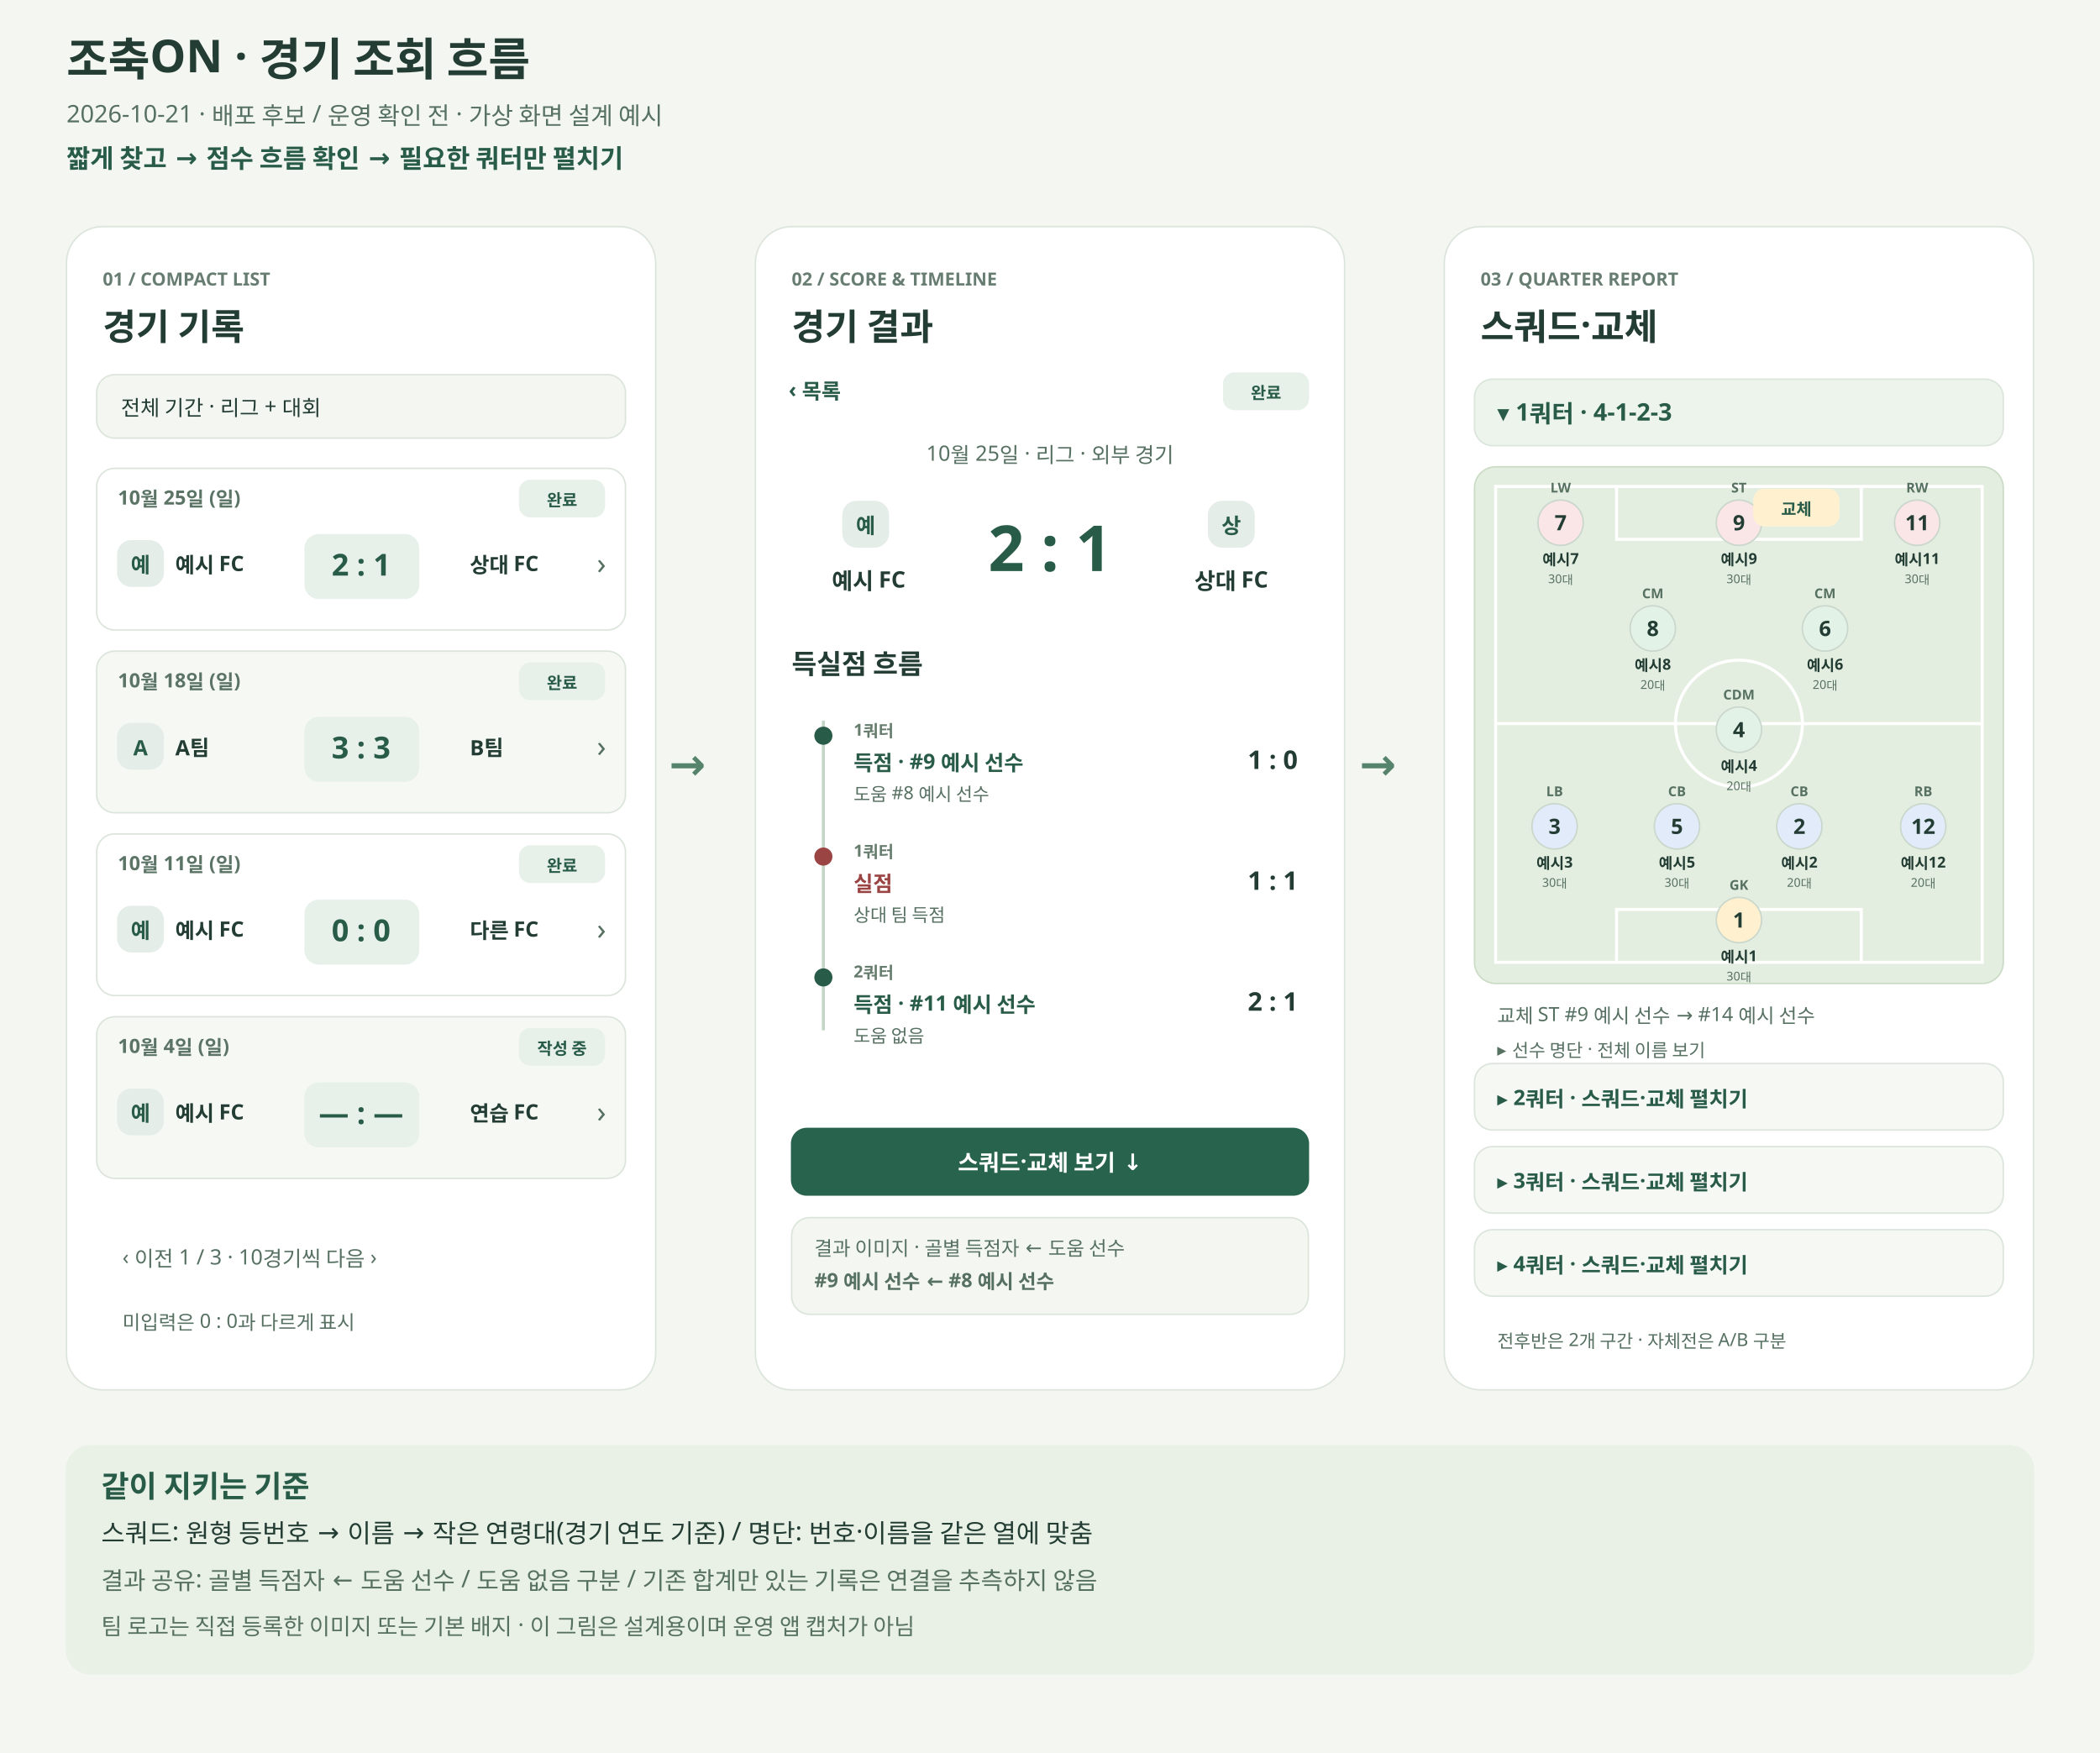
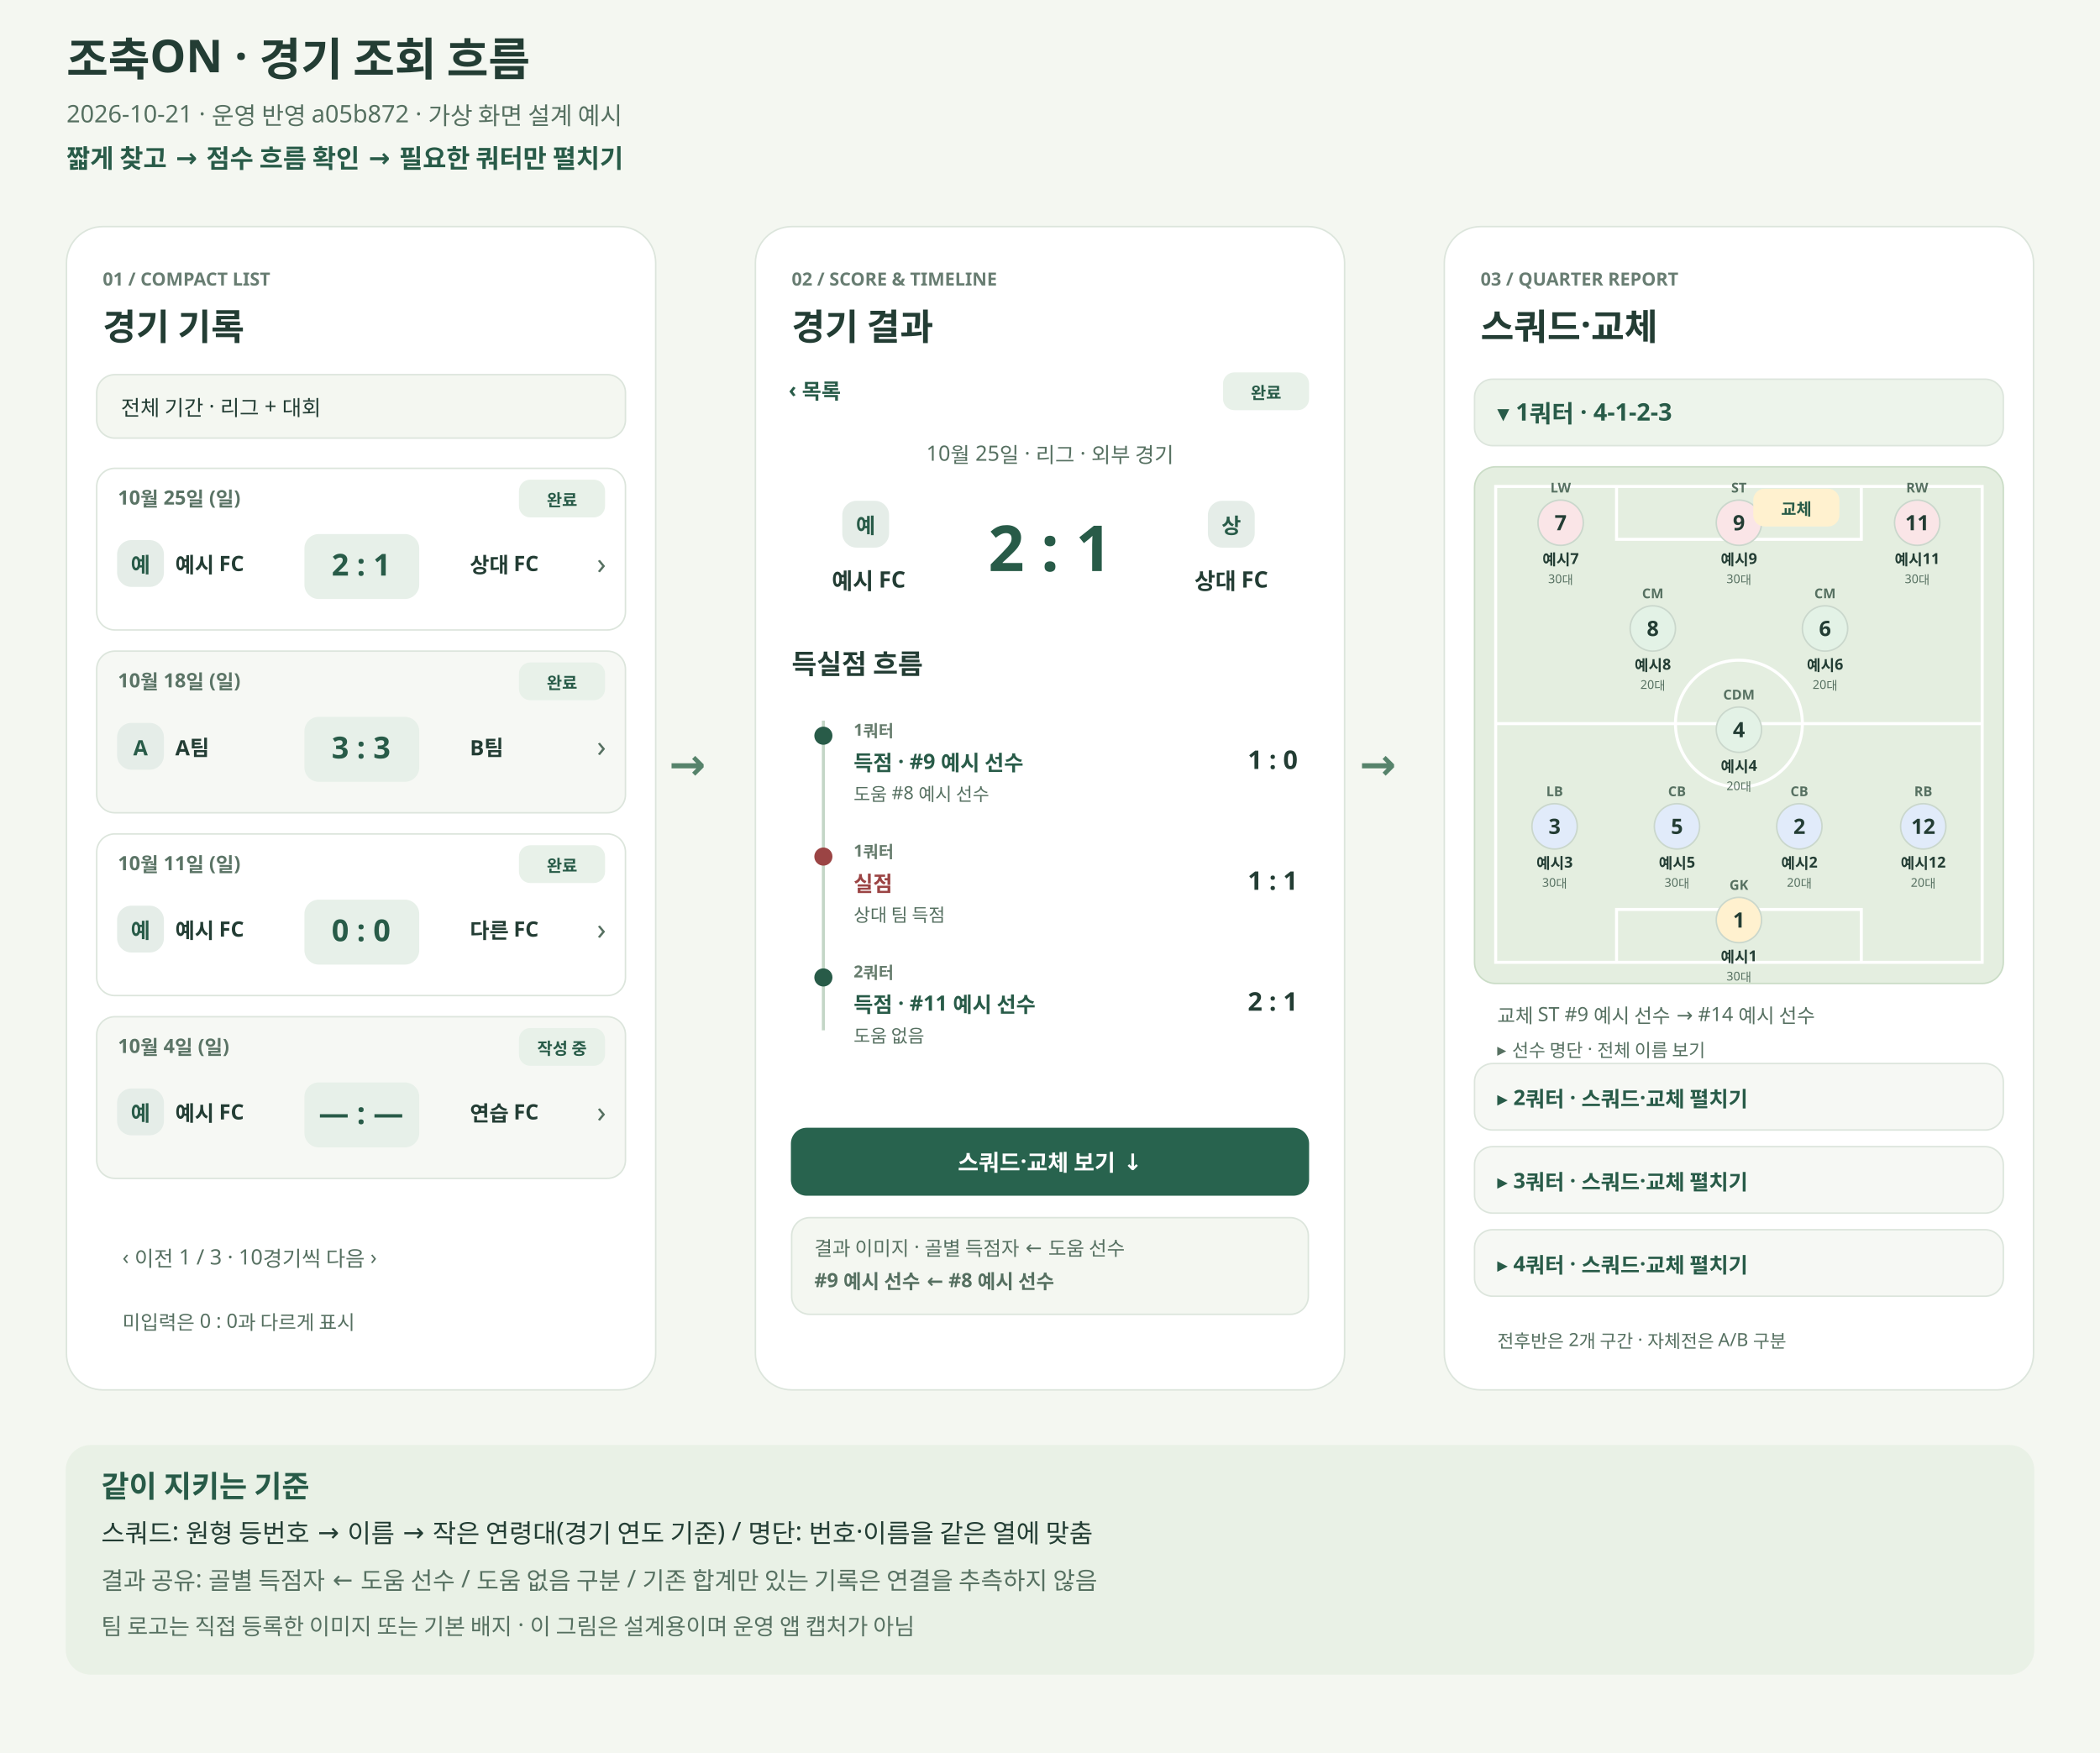
<svg xmlns="http://www.w3.org/2000/svg" width="1390" height="1160" viewBox="0 0 1390 1160" role="img" aria-labelledby="title desc">
  <g font-family="Malgun Gothic,Apple SD Gothic Neo,sans-serif">
    <rect x="0" y="0" width="1390" height="1160" rx="0" fill="#f4f7f1" stroke="#f4f7f1" />
    <text x="44" y="50" font-size="30" fill="#233d34" font-weight="800" text-anchor="start">조축ON · 경기 조회 흐름</text>
-     <text x="44" y="81" font-size="16" fill="#567061" font-weight="400" text-anchor="start">2026-10-21 · 배포 후보 / 운영 확인 전 · 가상 화면 설계 예시</text>
+     <text x="44" y="81" font-size="16" fill="#567061" font-weight="400" text-anchor="start">2026-10-21 · 운영 반영 a05b872 · 가상 화면 설계 예시</text>
    <text x="44" y="111" font-size="17" fill="#285b48" font-weight="600" text-anchor="start">짧게 찾고 → 점수 흐름 확인 → 필요한 쿼터만 펼치기</text>
    <rect x="44" y="150" width="390" height="770" rx="24" fill="#fff" stroke="#dce5dc" />
    <text x="68" y="189" font-size="12" fill="#687d72" font-weight="700" text-anchor="start">01 / COMPACT LIST</text>
    <text x="68" y="225" font-size="24" fill="#233d34" font-weight="700" text-anchor="start">경기 기록</text>
    <rect x="64" y="248" width="350" height="42" rx="12" fill="#f4f7f1" stroke="#dce5dc" />
    <text x="80" y="275" font-size="14" fill="#233d34" font-weight="400" text-anchor="start">전체 기간    ·    리그 + 대회</text>
    <rect x="64" y="310" width="350" height="107" rx="12" fill="#fff" stroke="#dce5dc" />
    <text x="78" y="334" font-size="13" fill="#5b7466" font-weight="600" text-anchor="start">10월 25일 (일)</text>
    <rect x="344" y="318" width="56" height="24" rx="7" fill="#e8f1e9" stroke="#e8f1e9" />
    <text x="372" y="335" font-size="11" fill="#285b48" font-weight="700" text-anchor="middle">완료</text>
    <rect x="78" y="358" width="30" height="30" rx="9" fill="#e5ede8" stroke="#e5ede8" />
    <text x="93" y="379" font-size="14" fill="#285b48" font-weight="700" text-anchor="middle">예</text>
    <text x="116" y="379" font-size="14" fill="#233d34" font-weight="700" text-anchor="start">예시 FC</text>
    <rect x="202" y="354" width="75" height="42" rx="9" fill="#e7f0e9" stroke="#e7f0e9" />
    <text x="239" y="381" font-size="20" fill="#285b48" font-weight="800" text-anchor="middle">2 : 1</text>
    <text x="311" y="379" font-size="14" fill="#233d34" font-weight="700" text-anchor="start">상대 FC</text>
    <text x="395" y="380" font-size="20" fill="#567061" font-weight="400" text-anchor="start">›</text>
    <rect x="64" y="431" width="350" height="107" rx="12" fill="#f6f8f4" stroke="#dce5dc" />
    <text x="78" y="455" font-size="13" fill="#5b7466" font-weight="600" text-anchor="start">10월 18일 (일)</text>
    <rect x="344" y="439" width="56" height="24" rx="7" fill="#e8f1e9" stroke="#e8f1e9" />
    <text x="372" y="456" font-size="11" fill="#285b48" font-weight="700" text-anchor="middle">완료</text>
    <rect x="78" y="479" width="30" height="30" rx="9" fill="#e5ede8" stroke="#e5ede8" />
    <text x="93" y="500" font-size="14" fill="#285b48" font-weight="700" text-anchor="middle">A</text>
    <text x="116" y="500" font-size="14" fill="#233d34" font-weight="700" text-anchor="start">A팀</text>
    <rect x="202" y="475" width="75" height="42" rx="9" fill="#e7f0e9" stroke="#e7f0e9" />
    <text x="239" y="502" font-size="20" fill="#285b48" font-weight="800" text-anchor="middle">3 : 3</text>
    <text x="311" y="500" font-size="14" fill="#233d34" font-weight="700" text-anchor="start">B팀</text>
    <text x="395" y="501" font-size="20" fill="#567061" font-weight="400" text-anchor="start">›</text>
    <rect x="64" y="552" width="350" height="107" rx="12" fill="#fff" stroke="#dce5dc" />
    <text x="78" y="576" font-size="13" fill="#5b7466" font-weight="600" text-anchor="start">10월 11일 (일)</text>
    <rect x="344" y="560" width="56" height="24" rx="7" fill="#e8f1e9" stroke="#e8f1e9" />
    <text x="372" y="577" font-size="11" fill="#285b48" font-weight="700" text-anchor="middle">완료</text>
    <rect x="78" y="600" width="30" height="30" rx="9" fill="#e5ede8" stroke="#e5ede8" />
    <text x="93" y="621" font-size="14" fill="#285b48" font-weight="700" text-anchor="middle">예</text>
    <text x="116" y="621" font-size="14" fill="#233d34" font-weight="700" text-anchor="start">예시 FC</text>
    <rect x="202" y="596" width="75" height="42" rx="9" fill="#e7f0e9" stroke="#e7f0e9" />
    <text x="239" y="623" font-size="20" fill="#285b48" font-weight="800" text-anchor="middle">0 : 0</text>
    <text x="311" y="621" font-size="14" fill="#233d34" font-weight="700" text-anchor="start">다른 FC</text>
    <text x="395" y="622" font-size="20" fill="#567061" font-weight="400" text-anchor="start">›</text>
    <rect x="64" y="673" width="350" height="107" rx="12" fill="#f6f8f4" stroke="#dce5dc" />
    <text x="78" y="697" font-size="13" fill="#5b7466" font-weight="600" text-anchor="start">10월 4일 (일)</text>
    <rect x="344" y="681" width="56" height="24" rx="7" fill="#e8f1e9" stroke="#e8f1e9" />
    <text x="372" y="698" font-size="11" fill="#285b48" font-weight="700" text-anchor="middle">작성 중</text>
    <rect x="78" y="721" width="30" height="30" rx="9" fill="#e5ede8" stroke="#e5ede8" />
    <text x="93" y="742" font-size="14" fill="#285b48" font-weight="700" text-anchor="middle">예</text>
    <text x="116" y="742" font-size="14" fill="#233d34" font-weight="700" text-anchor="start">예시 FC</text>
    <rect x="202" y="717" width="75" height="42" rx="9" fill="#e7f0e9" stroke="#e7f0e9" />
    <text x="239" y="744" font-size="20" fill="#285b48" font-weight="800" text-anchor="middle">— : —</text>
    <text x="311" y="742" font-size="14" fill="#233d34" font-weight="700" text-anchor="start">연습 FC</text>
    <text x="395" y="743" font-size="20" fill="#567061" font-weight="400" text-anchor="start">›</text>
    <text x="81" y="837" font-size="14" fill="#567061" font-weight="400" text-anchor="start">‹ 이전       1 / 3 · 10경기씩       다음 ›</text>
    <text x="81" y="880" font-size="13" fill="#567061" font-weight="400" text-anchor="start">미입력은 0 : 0과 다르게 표시</text>
    <text x="455" y="516" font-size="29" fill="#56836b" font-weight="700" text-anchor="middle">→</text>
    <rect x="500" y="150" width="390" height="770" rx="24" fill="#fff" stroke="#dce5dc" />
    <text x="524" y="189" font-size="12" fill="#687d72" font-weight="700" text-anchor="start">02 / SCORE &amp; TIMELINE</text>
    <text x="524" y="225" font-size="24" fill="#233d34" font-weight="700" text-anchor="start">경기 결과</text>
    <text x="522" y="263" font-size="14" fill="#285b48" font-weight="600" text-anchor="start">‹ 목록</text>
    <rect x="810" y="247" width="56" height="24" rx="7" fill="#e8f1e9" stroke="#e8f1e9" />
    <text x="838" y="264" font-size="11" fill="#285b48" font-weight="700" text-anchor="middle">완료</text>
    <text x="695" y="305" font-size="14" fill="#567061" font-weight="400" text-anchor="middle">10월 25일 · 리그 · 외부 경기</text>
    <rect x="558" y="332" width="30" height="30" rx="9" fill="#e5ede8" stroke="#e5ede8" />
    <text x="573" y="353" font-size="14" fill="#285b48" font-weight="700" text-anchor="middle">예</text>
    <rect x="800" y="332" width="30" height="30" rx="9" fill="#e5ede8" stroke="#e5ede8" />
    <text x="815" y="353" font-size="14" fill="#285b48" font-weight="700" text-anchor="middle">상</text>
    <text x="575" y="390" font-size="15" fill="#233d34" font-weight="700" text-anchor="middle">예시 FC</text>
    <text x="815" y="390" font-size="15" fill="#233d34" font-weight="700" text-anchor="middle">상대 FC</text>
    <text x="695" y="378" font-size="42" fill="#285b48" font-weight="800" text-anchor="middle">2 : 1</text>
    <text x="524" y="446" font-size="18" fill="#233d34" font-weight="700" text-anchor="start">득실점 흐름</text>
    <path d="M545 477V682" stroke="#c3d6c6" stroke-width="2" />
    <circle cx="545" cy="487" r="6" fill="#285b48" />
    <text x="565" y="487" font-size="11" fill="#667c6d" font-weight="600" text-anchor="start">1쿼터</text>
    <text x="565" y="510" font-size="14" fill="#285b48" font-weight="700" text-anchor="start">득점 · #9 예시 선수</text>
    <text x="565" y="530" font-size="12" fill="#567061" font-weight="400" text-anchor="start">도움 #8 예시 선수</text>
    <text x="859" y="509" font-size="17" fill="#233d34" font-weight="700" text-anchor="end">1 : 0</text>
    <circle cx="545" cy="567" r="6" fill="#9b4444" />
    <text x="565" y="567" font-size="11" fill="#667c6d" font-weight="600" text-anchor="start">1쿼터</text>
    <text x="565" y="590" font-size="14" fill="#9b4444" font-weight="700" text-anchor="start">실점</text>
    <text x="565" y="610" font-size="12" fill="#567061" font-weight="400" text-anchor="start">상대 팀 득점</text>
    <text x="859" y="589" font-size="17" fill="#233d34" font-weight="700" text-anchor="end">1 : 1</text>
    <circle cx="545" cy="647" r="6" fill="#285b48" />
    <text x="565" y="647" font-size="11" fill="#667c6d" font-weight="600" text-anchor="start">2쿼터</text>
    <text x="565" y="670" font-size="14" fill="#285b48" font-weight="700" text-anchor="start">득점 · #11 예시 선수</text>
    <text x="565" y="690" font-size="12" fill="#567061" font-weight="400" text-anchor="start">도움 없음</text>
    <text x="859" y="669" font-size="17" fill="#233d34" font-weight="700" text-anchor="end">2 : 1</text>
    <rect x="524" y="747" width="342" height="44" rx="10" fill="#28634e" stroke="#28634e" />
    <text x="695" y="775" font-size="15" fill="#fff" font-weight="700" text-anchor="middle">스쿼드·교체 보기 ↓</text>
    <rect x="524" y="806" width="342" height="64" rx="12" fill="#f4f7f1" stroke="#dce5dc" />
    <text x="539" y="831" font-size="13" fill="#567061" font-weight="400" text-anchor="start">결과 이미지 · 골별 득점자 ← 도움 선수</text>
    <text x="539" y="852" font-size="13" fill="#567061" font-weight="600" text-anchor="start">#9 예시 선수 ← #8 예시 선수</text>
    <text x="912" y="516" font-size="29" fill="#56836b" font-weight="700" text-anchor="middle">→</text>
    <rect x="956" y="150" width="390" height="770" rx="24" fill="#fff" stroke="#dce5dc" />
    <text x="980" y="189" font-size="12" fill="#687d72" font-weight="700" text-anchor="start">03 / QUARTER REPORT</text>
    <text x="980" y="225" font-size="24" fill="#233d34" font-weight="700" text-anchor="start">스쿼드·교체</text>
    <rect x="976" y="251" width="350" height="44" rx="12" fill="#edf4eb" stroke="#dce5dc" />
    <text x="991" y="279" font-size="16" fill="#285b48" font-weight="700" text-anchor="start">▾ 1쿼터  ·  4-1-2-3</text>
    <rect x="976" y="309" width="350" height="342" rx="14" fill="#e4eee0" stroke="#cadcc6" />
    <path d="M990 322H1312V637H990Z M990 479H1312 M1070 322V357H1232V322 M1070 637V602H1232V637" fill="none" stroke="#fff" stroke-width="2" />
    <circle cx="1151" cy="479" r="42" fill="none" stroke="#fff" stroke-width="2" />
    <text x="1033" y="326" font-size="9" fill="#567061" font-weight="700" text-anchor="middle">LW</text>
    <circle cx="1033" cy="346" r="15" fill="#fae5e7" stroke="#cad7cc" />
    <text x="1033" y="351" font-size="14" fill="#233d34" font-weight="800" text-anchor="middle">7</text>
    <text x="1033" y="374" font-size="10" fill="#233d34" font-weight="600" text-anchor="middle">예시7</text>
    <text x="1033" y="386" font-size="8" fill="#567061" font-weight="400" text-anchor="middle">30대</text>
    <text x="1151" y="326" font-size="9" fill="#567061" font-weight="700" text-anchor="middle">ST</text>
    <circle cx="1151" cy="346" r="15" fill="#fae5e7" stroke="#cad7cc" />
    <text x="1151" y="351" font-size="14" fill="#233d34" font-weight="800" text-anchor="middle">9</text>
    <text x="1151" y="374" font-size="10" fill="#233d34" font-weight="600" text-anchor="middle">예시9</text>
    <text x="1151" y="386" font-size="8" fill="#567061" font-weight="400" text-anchor="middle">30대</text>
    <rect x="1161" y="324" width="56" height="24" rx="7" fill="#fff1cf" stroke="#fff1cf" />
    <text x="1189" y="341" font-size="11" fill="#285b48" font-weight="700" text-anchor="middle">교체</text>
    <text x="1269" y="326" font-size="9" fill="#567061" font-weight="700" text-anchor="middle">RW</text>
    <circle cx="1269" cy="346" r="15" fill="#fae5e7" stroke="#cad7cc" />
    <text x="1269" y="351" font-size="14" fill="#233d34" font-weight="800" text-anchor="middle">11</text>
    <text x="1269" y="374" font-size="10" fill="#233d34" font-weight="600" text-anchor="middle">예시11</text>
    <text x="1269" y="386" font-size="8" fill="#567061" font-weight="400" text-anchor="middle">30대</text>
    <text x="1094" y="396" font-size="9" fill="#567061" font-weight="700" text-anchor="middle">CM</text>
    <circle cx="1094" cy="416" r="15" fill="#e3f2e6" stroke="#cad7cc" />
    <text x="1094" y="421" font-size="14" fill="#233d34" font-weight="800" text-anchor="middle">8</text>
    <text x="1094" y="444" font-size="10" fill="#233d34" font-weight="600" text-anchor="middle">예시8</text>
    <text x="1094" y="456" font-size="8" fill="#567061" font-weight="400" text-anchor="middle">20대</text>
    <text x="1208" y="396" font-size="9" fill="#567061" font-weight="700" text-anchor="middle">CM</text>
    <circle cx="1208" cy="416" r="15" fill="#e3f2e6" stroke="#cad7cc" />
    <text x="1208" y="421" font-size="14" fill="#233d34" font-weight="800" text-anchor="middle">6</text>
    <text x="1208" y="444" font-size="10" fill="#233d34" font-weight="600" text-anchor="middle">예시6</text>
    <text x="1208" y="456" font-size="8" fill="#567061" font-weight="400" text-anchor="middle">20대</text>
    <text x="1151" y="463" font-size="9" fill="#567061" font-weight="700" text-anchor="middle">CDM</text>
    <circle cx="1151" cy="483" r="15" fill="#e3f2e6" stroke="#cad7cc" />
    <text x="1151" y="488" font-size="14" fill="#233d34" font-weight="800" text-anchor="middle">4</text>
    <text x="1151" y="511" font-size="10" fill="#233d34" font-weight="600" text-anchor="middle">예시4</text>
    <text x="1151" y="523" font-size="8" fill="#567061" font-weight="400" text-anchor="middle">20대</text>
    <text x="1029" y="527" font-size="9" fill="#567061" font-weight="700" text-anchor="middle">LB</text>
    <circle cx="1029" cy="547" r="15" fill="#e1ebfa" stroke="#cad7cc" />
    <text x="1029" y="552" font-size="14" fill="#233d34" font-weight="800" text-anchor="middle">3</text>
    <text x="1029" y="575" font-size="10" fill="#233d34" font-weight="600" text-anchor="middle">예시3</text>
    <text x="1029" y="587" font-size="8" fill="#567061" font-weight="400" text-anchor="middle">30대</text>
    <text x="1110" y="527" font-size="9" fill="#567061" font-weight="700" text-anchor="middle">CB</text>
    <circle cx="1110" cy="547" r="15" fill="#e1ebfa" stroke="#cad7cc" />
    <text x="1110" y="552" font-size="14" fill="#233d34" font-weight="800" text-anchor="middle">5</text>
    <text x="1110" y="575" font-size="10" fill="#233d34" font-weight="600" text-anchor="middle">예시5</text>
    <text x="1110" y="587" font-size="8" fill="#567061" font-weight="400" text-anchor="middle">30대</text>
    <text x="1191" y="527" font-size="9" fill="#567061" font-weight="700" text-anchor="middle">CB</text>
    <circle cx="1191" cy="547" r="15" fill="#e1ebfa" stroke="#cad7cc" />
    <text x="1191" y="552" font-size="14" fill="#233d34" font-weight="800" text-anchor="middle">2</text>
    <text x="1191" y="575" font-size="10" fill="#233d34" font-weight="600" text-anchor="middle">예시2</text>
    <text x="1191" y="587" font-size="8" fill="#567061" font-weight="400" text-anchor="middle">20대</text>
    <text x="1273" y="527" font-size="9" fill="#567061" font-weight="700" text-anchor="middle">RB</text>
    <circle cx="1273" cy="547" r="15" fill="#e1ebfa" stroke="#cad7cc" />
    <text x="1273" y="552" font-size="14" fill="#233d34" font-weight="800" text-anchor="middle">12</text>
    <text x="1273" y="575" font-size="10" fill="#233d34" font-weight="600" text-anchor="middle">예시12</text>
    <text x="1273" y="587" font-size="8" fill="#567061" font-weight="400" text-anchor="middle">20대</text>
    <text x="1151" y="589" font-size="9" fill="#567061" font-weight="700" text-anchor="middle">GK</text>
    <circle cx="1151" cy="609" r="15" fill="#fff1cf" stroke="#cad7cc" />
    <text x="1151" y="614" font-size="14" fill="#233d34" font-weight="800" text-anchor="middle">1</text>
    <text x="1151" y="637" font-size="10" fill="#233d34" font-weight="600" text-anchor="middle">예시1</text>
    <text x="1151" y="649" font-size="8" fill="#567061" font-weight="400" text-anchor="middle">30대</text>
    <text x="991" y="677" font-size="13" fill="#567061" font-weight="400" text-anchor="start">교체  ST   #9 예시 선수 → #14 예시 선수</text>
    <text x="991" y="699" font-size="12" fill="#567061" font-weight="400" text-anchor="start">▸ 선수 명단 · 전체 이름 보기</text>
    <rect x="976" y="704" width="350" height="44" rx="12" fill="#f6f8f4" stroke="#dce5dc" />
    <text x="991" y="732" font-size="14" fill="#285b48" font-weight="600" text-anchor="start">▸ 2쿼터 · 스쿼드·교체 펼치기</text>
    <rect x="976" y="759" width="350" height="44" rx="12" fill="#f6f8f4" stroke="#dce5dc" />
    <text x="991" y="787" font-size="14" fill="#285b48" font-weight="600" text-anchor="start">▸ 3쿼터 · 스쿼드·교체 펼치기</text>
    <rect x="976" y="814" width="350" height="44" rx="12" fill="#f6f8f4" stroke="#dce5dc" />
    <text x="991" y="842" font-size="14" fill="#285b48" font-weight="600" text-anchor="start">▸ 4쿼터 · 스쿼드·교체 펼치기</text>
    <text x="991" y="892" font-size="12" fill="#567061" font-weight="400" text-anchor="start">전후반은 2개 구간 · 자체전은 A/B 구분</text>
    <rect x="44" y="957" width="1302" height="151" rx="16" fill="#e9f1e6" stroke="#e9f1e6" />
    <text x="67" y="991" font-size="20" fill="#285b48" font-weight="700" text-anchor="start">같이 지키는 기준</text>
    <text x="67" y="1021" font-size="17" fill="#233d34" font-weight="400" text-anchor="start">스쿼드: 원형 등번호 → 이름 → 작은 연령대(경기 연도 기준) / 명단: 번호·이름을 같은 열에 맞춤</text>
    <text x="67" y="1052" font-size="16" fill="#567061" font-weight="400" text-anchor="start">결과 공유: 골별 득점자 ← 도움 선수 / 도움 없음 구분 / 기존 합계만 있는 기록은 연결을 추측하지 않음</text>
    <text x="67" y="1082" font-size="15" fill="#567061" font-weight="400" text-anchor="start">팀 로고는 직접 등록한 이미지 또는 기본 배지 · 이 그림은 설계용이며 운영 앱 캡처가 아님</text>
  </g>
</svg>
